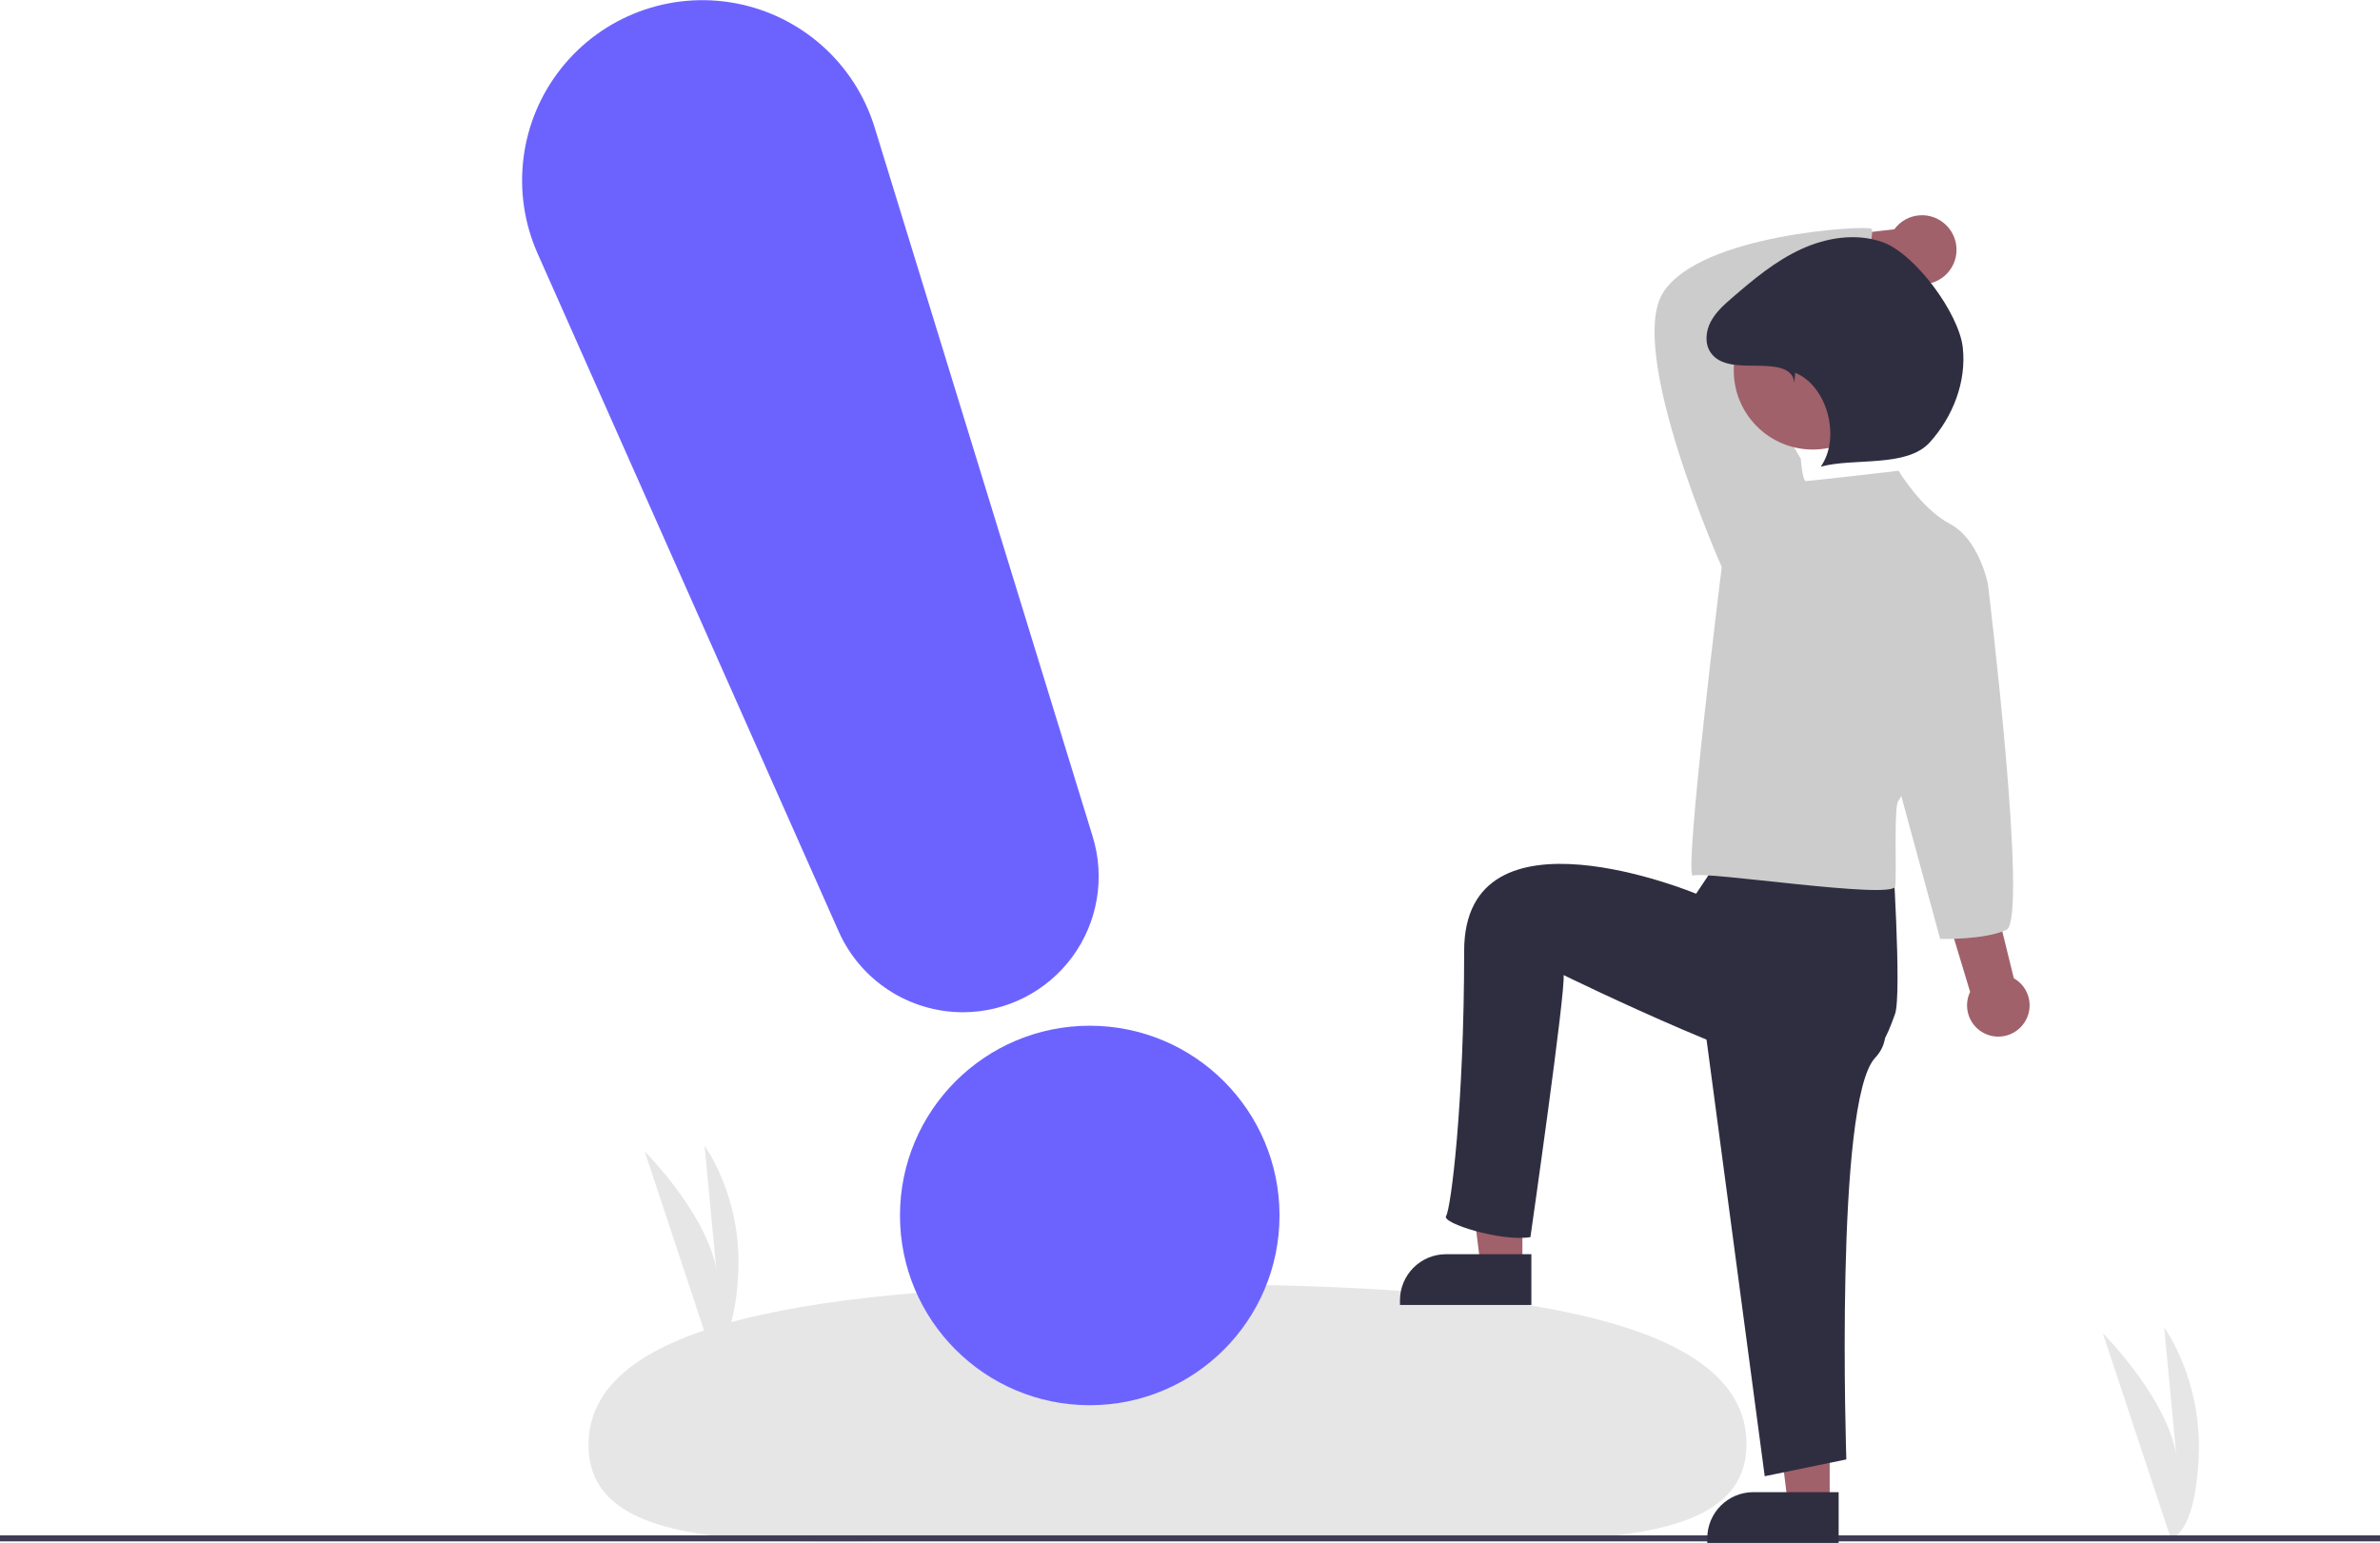
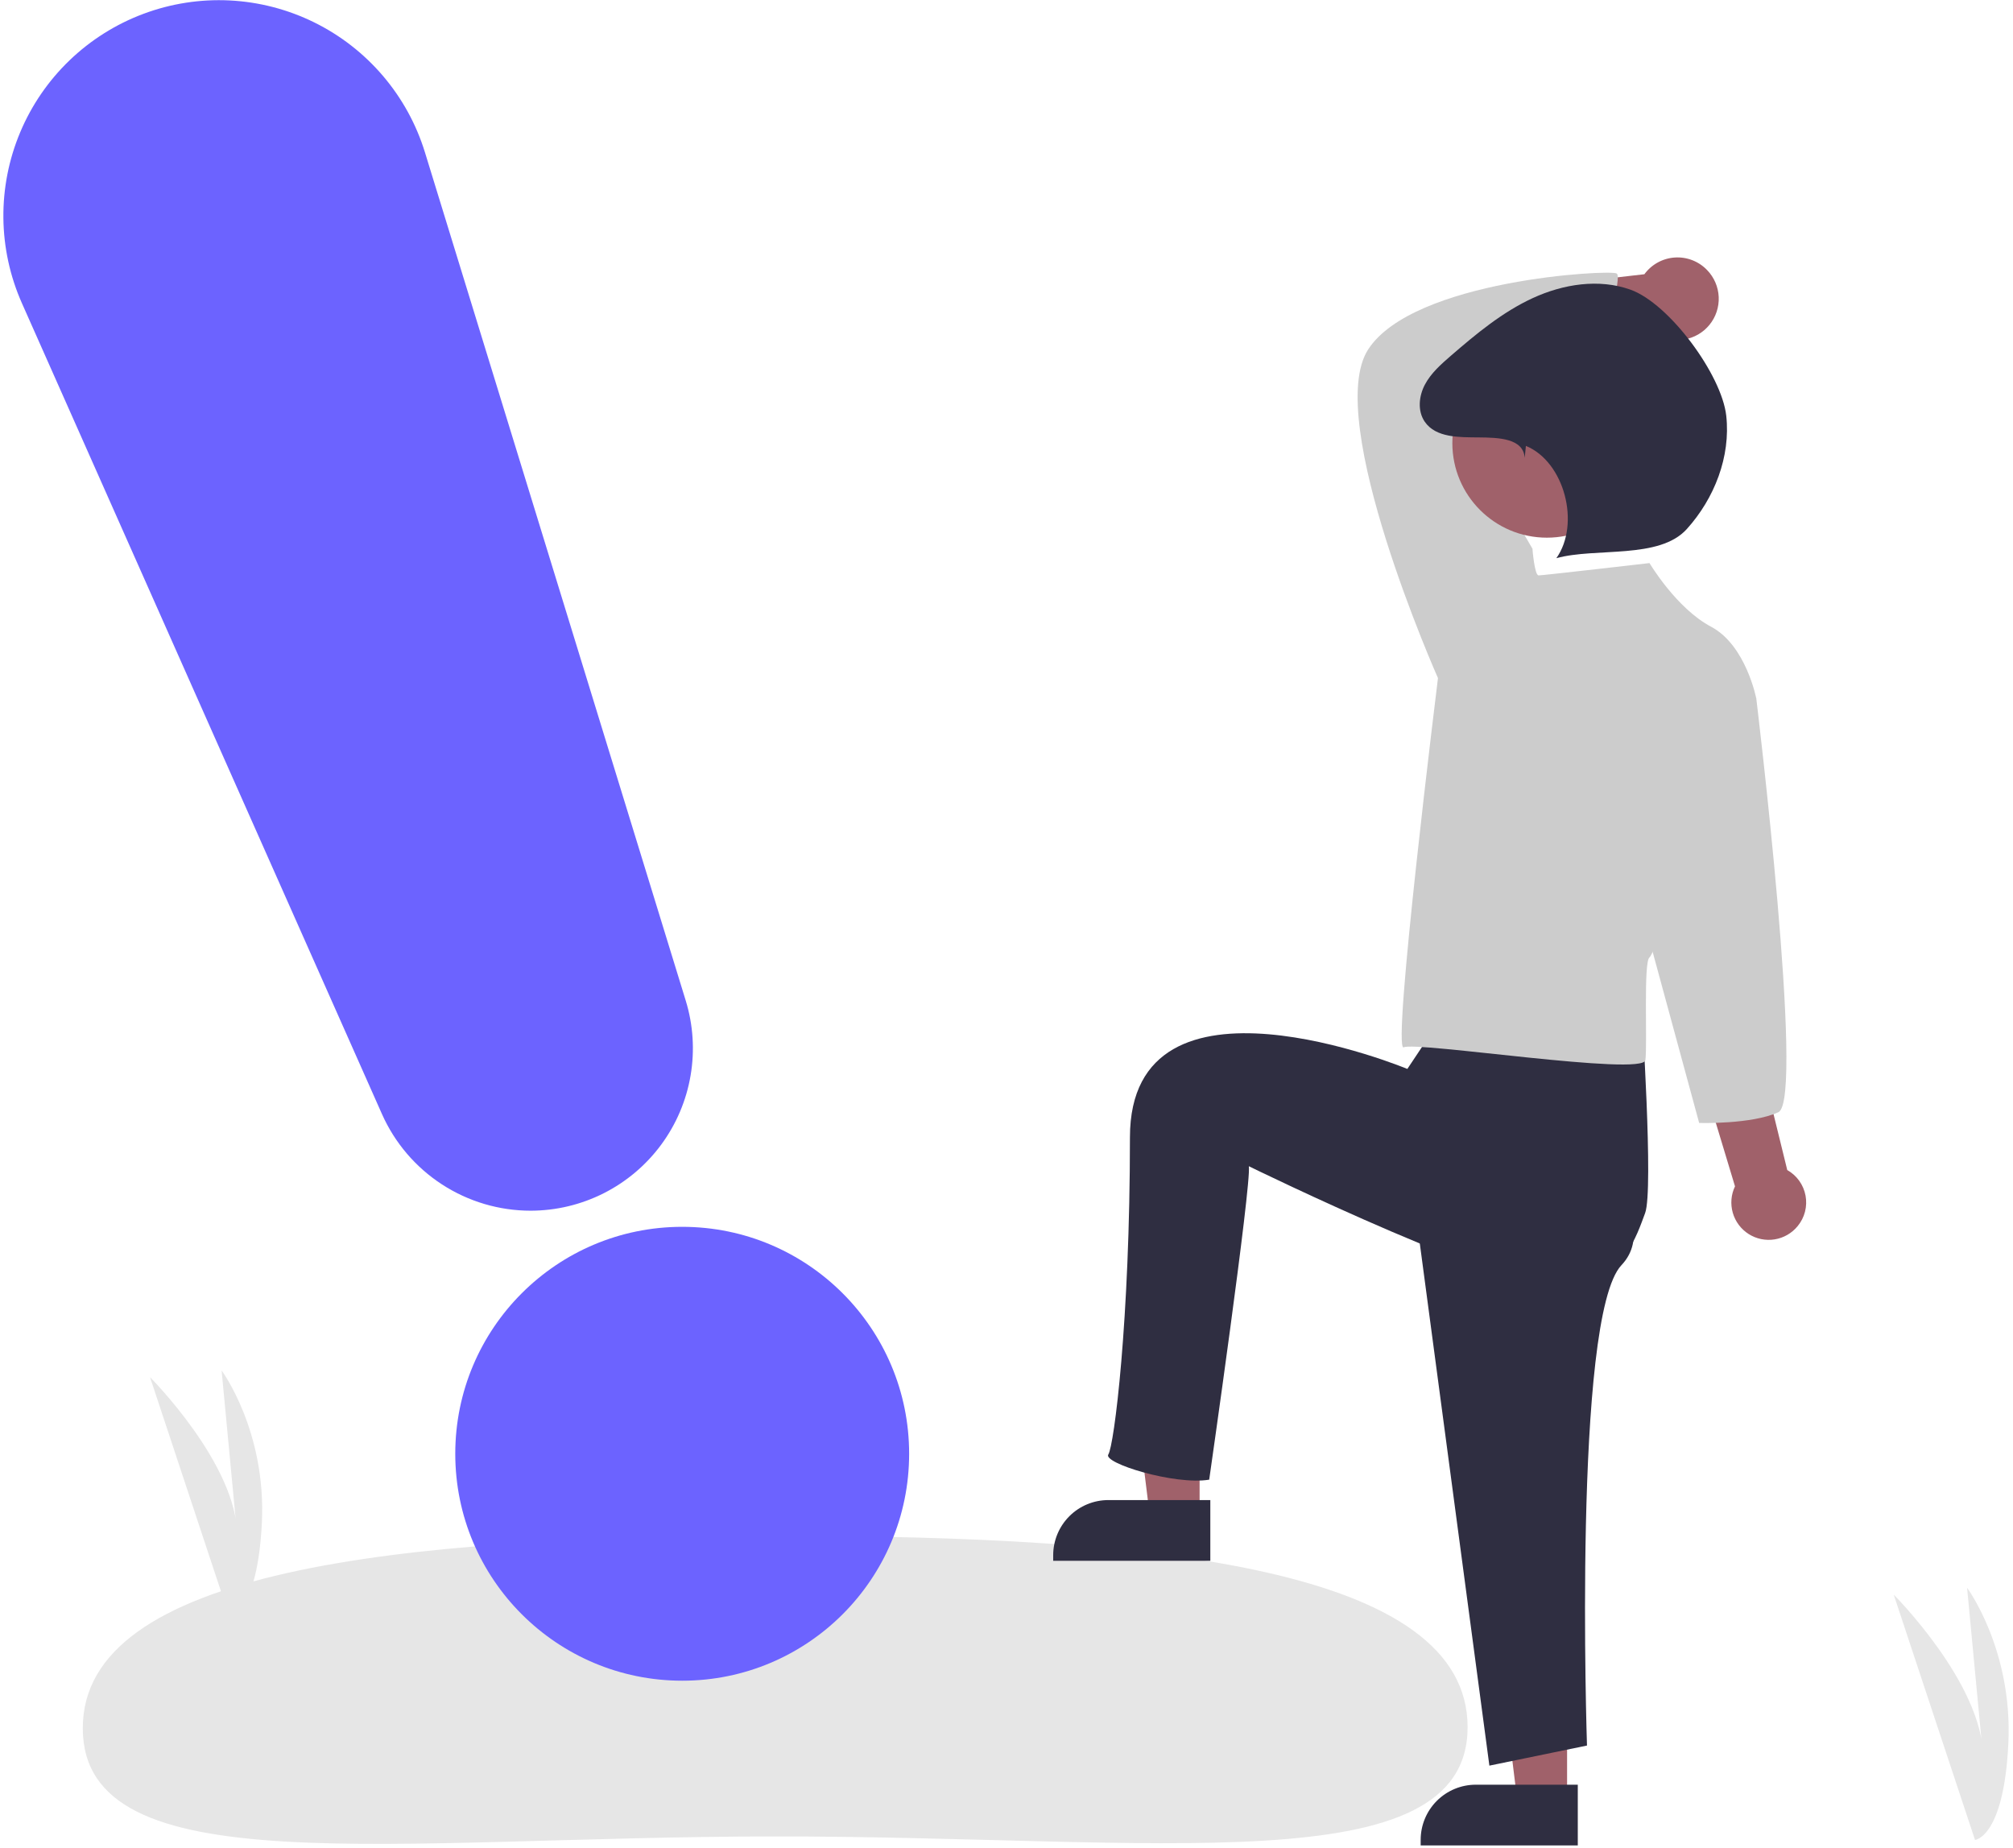
- <svg xmlns="http://www.w3.org/2000/svg" id="ad6b5295-7ebf-4dc3-a7a8-a4a4b8d35fca" data-name="Layer 1" width="790" height="512.208" viewBox="0 0 790 512.208">
-   <path d="M925.563,704.589,903,636.498s24.818,24.818,24.818,45.182l-4.455-47.091s12.727,17.182,11.455,43.273S925.563,704.589,925.563,704.589Z" transform="translate(-205 -193.896)" fill="#e6e6e6" />
-   <path d="M441.021,642.589,419,576.135s24.222,24.222,24.222,44.096l-4.347-45.959s12.421,16.769,11.179,42.232S441.021,642.589,441.021,642.589Z" transform="translate(-205 -193.896)" fill="#e6e6e6" />
-   <path d="M784.726,673.255c.038,43.715-86.665,30.268-192.809,30.36s-191.536,13.687-191.573-30.028,86.633-53.297,192.777-53.389S784.688,629.54,784.726,673.255Z" transform="translate(-205 -193.896)" fill="#e6e6e6" />
-   <rect y="509.693" width="790" height="2" fill="#3f3d56" />
-   <polygon points="505.336 420.322 491.459 420.322 484.855 366.797 505.336 366.797 505.336 420.322" fill="#a0616a" />
-   <path d="M480.006,416.357H508.31a0,0,0,0,1,0,0V433.208a0,0,0,0,1,0,0H464.697a0,0,0,0,1,0,0v-1.541A15.309,15.309,0,0,1,480.006,416.357Z" fill="#2f2e41" />
-   <polygon points="607.336 499.322 593.459 499.322 586.855 445.797 607.336 445.797 607.336 499.322" fill="#a0616a" />
-   <path d="M582.006,495.357H610.31a0,0,0,0,1,0,0V512.208a0,0,0,0,1,0,0H566.697a0,0,0,0,1,0,0v-1.541A15.309,15.309,0,0,1,582.006,495.357Z" fill="#2f2e41" />
-   <path d="M876.345,534.205A10.316,10.316,0,0,0,873.449,518.654l-32.23-131.293L820.611,396.228l38.335,126.949a10.372,10.372,0,0,0,17.398,11.028Z" transform="translate(-205 -193.896)" fill="#a0616a" />
-   <path d="M851.208,268.86a11.382,11.382,0,0,0-17.415,1.152l-49.885,5.727,7.589,19.241,45.368-8.491a11.444,11.444,0,0,0,14.344-17.63Z" transform="translate(-205 -193.896)" fill="#a0616a" />
-   <path d="M769,520.589l21.768,163.374,27.093-5.578s-3.984-118.982,9.562-133.325S810,505.589,810,505.589Z" transform="translate(-205 -193.896)" fill="#2f2e41" />
-   <path d="M778,475.589l-10,15s-77-31.999-77,19-4.406,85.609-6,88,18.438,8.594,28,7c0,0,11.797-82.219,11-87,0,0,75.534,37.033,89.877,33.846S831.609,536.964,834,530.589s-1-57-1-57l-47.81-14.59Z" transform="translate(-205 -193.896)" fill="#2f2e41" />
-   <path d="M779.349,385.529l-2.85-3.42s-31.924-71.828-19.382-91.21,67.268-22.233,68.978-21.092-4.085,15.943-.094,22.784c0,0-42.394,9.191-45.244,10.331s21.966,43.274,21.966,43.274l-2.85,25.653Z" transform="translate(-205 -193.896)" fill="#ccc" />
-   <path d="M835.215,350.185S805.572,353.605,804.432,353.605s-1.71-7.411-1.71-7.411l-26.223,35.914S763.58,486.299,767,484.589s66.505,8.112,67.075,3.551-.57-27.363,1.14-28.503,29.643-71.828,29.643-71.828-2.85-14.822-12.541-19.952S835.215,350.185,835.215,350.185Z" transform="translate(-205 -193.896)" fill="#ccc" />
-   <path d="M855.738,378.118l9.121,9.691S878.411,499.169,871,502.589s-22,3-22,3l-14.355-52.793Z" transform="translate(-205 -193.896)" fill="#ccc" />
-   <circle cx="601.73" cy="122.998" r="26.239" fill="#a0616a" />
-   <path d="M800.573,320.988c-.354-5.444-7.223-5.631-12.679-5.683s-11.978.143-15.065-4.355c-2.04-2.973-1.65-7.1.035-10.288s4.458-5.639,7.185-7.997c7.041-6.089,14.298-12.129,22.752-16.027s18.36-5.472,27.128-2.344c10.77,3.843,25.329,23.626,26.587,34.992s-3.285,22.953-10.942,31.446-25.182,5.066-36.211,8.088c6.705-9.49,2.285-26.733-8.456-31.164Z" transform="translate(-205 -193.896)" fill="#2f2e41" />
-   <circle cx="361.722" cy="403.505" r="62.989" fill="#6c63ff" />
-   <path d="M524.656,529.936a45.159,45.159,0,0,1-41.255-26.786L383.449,278.058a59.83,59.83,0,1,1,111.87-41.864l72.377,235.412a45.08,45.08,0,0,1-43.04,58.33Z" transform="translate(-205 -193.896)" fill="#6c63ff" />
+ <svg xmlns="http://www.w3.org/2000/svg" width="389" height="357" viewBox="0 0 389 357" fill="none">
+   <path d="M381.658 355.546L365.949 308.141C365.949 308.141 383.228 325.419 383.228 339.597L380.127 306.812C380.127 306.812 388.987 318.774 388.101 336.938C387.215 355.103 381.658 355.546 381.658 355.546Z" fill="#E6E6E6" />
+   <path d="M44.318 312.381L28.987 266.116C28.987 266.116 45.85 282.979 45.85 296.815L42.824 264.819C42.824 264.819 51.471 276.493 50.607 294.221C49.742 311.949 44.318 312.381 44.318 312.381Z" fill="#E6E6E6" />
+   <path d="M283.606 333.731C283.633 364.165 223.27 354.804 149.372 354.867C75.474 354.931 16.025 364.396 15.998 333.962C15.972 303.528 76.312 296.856 150.21 296.792C224.108 296.729 283.58 303.296 283.606 333.731Z" fill="#E6E6E6" />
+   <path d="M231.816 292.629H222.155L217.557 255.365H231.816V292.629Z" fill="#A0616A" />
+   <path d="M214.181 289.869H233.887V301.601H203.523V300.527C203.523 297.701 204.646 294.99 206.645 292.991C208.644 290.992 211.355 289.869 214.181 289.869Z" fill="#2F2E41" />
+   <path d="M302.829 347.629H293.168L288.57 310.365H302.829V347.629Z" fill="#A0616A" />
+   <path d="M285.194 344.869H304.899V356.601H274.536V355.527C274.536 352.701 275.659 349.99 277.657 347.991C279.656 345.992 282.367 344.869 285.194 344.869Z" fill="#2F2E41" />
+   <path d="M347.392 236.924C348.06 236.114 348.542 235.167 348.805 234.151C349.067 233.134 349.104 232.072 348.912 231.04C348.719 230.008 348.303 229.03 347.692 228.176C347.081 227.322 346.291 226.613 345.376 226.097L322.937 134.691L308.59 140.864L335.279 229.246C334.515 230.84 334.363 232.659 334.851 234.358C335.338 236.057 336.432 237.519 337.925 238.465C339.418 239.412 341.207 239.777 342.952 239.493C344.696 239.209 346.276 238.295 347.392 236.924Z" fill="#A0616A" />
+   <path d="M329.891 52.19C329.091 51.353 328.116 50.701 327.036 50.282C325.957 49.862 324.798 49.684 323.642 49.761C322.486 49.837 321.361 50.166 320.346 50.724C319.331 51.283 318.451 52.057 317.767 52.992L283.037 56.979L288.32 70.375L319.905 64.464C321.553 65.508 323.526 65.912 325.451 65.598C327.376 65.284 329.119 64.276 330.35 62.763C331.581 61.25 332.214 59.338 332.13 57.389C332.045 55.441 331.249 53.591 329.891 52.19Z" fill="#A0616A" />
+   <path d="M272.658 227.445L287.813 341.186L306.676 337.303C306.676 337.303 303.902 254.467 313.333 244.481C322.764 234.495 301.202 217.001 301.202 217.001L272.658 227.445Z" fill="#2F2E41" />
+   <path d="M278.924 196.115L271.962 206.558C271.962 206.558 218.354 184.28 218.354 219.786C218.354 255.292 215.287 279.388 214.177 281.052C213.068 282.717 227.014 287.035 233.671 285.926C233.671 285.926 241.884 228.685 241.329 225.356C241.329 225.356 293.916 251.139 303.902 248.92C313.888 246.7 316.247 238.845 317.911 234.407C319.576 229.968 317.215 194.723 317.215 194.723L283.93 184.565L278.924 196.115Z" fill="#2F2E41" />
+   <path d="M279.863 133.415L277.879 131.034C277.879 131.034 255.654 81.027 264.385 67.533C273.116 54.039 311.217 52.055 312.408 52.848C313.598 53.642 309.564 63.948 312.342 68.71C312.342 68.71 282.827 75.109 280.843 75.903C278.858 76.697 296.135 106.03 296.135 106.03L294.151 123.89L279.863 133.415Z" fill="#CCCCCC" />
+   <path d="M318.758 108.809C318.758 108.809 298.12 111.19 297.326 111.19C296.532 111.19 296.135 106.03 296.135 106.03L277.879 131.034C277.879 131.034 268.885 203.572 271.266 202.381C273.647 201.191 317.567 208.029 317.964 204.854C318.361 201.679 317.567 185.803 318.758 185.01C319.948 184.216 339.395 135.003 339.395 135.003C339.395 135.003 337.411 124.684 330.664 121.112C323.917 117.54 318.758 108.809 318.758 108.809Z" fill="#CCCCCC" />
+   <path d="M333.045 128.256L339.395 135.003C339.395 135.003 348.83 212.532 343.671 214.913C338.511 217.294 328.354 217.002 328.354 217.002L318.361 180.247L333.045 128.256Z" fill="#CCCCCC" />
+   <path d="M298.926 103.899C309.015 103.899 317.193 95.72 317.193 85.631C317.193 75.542 309.015 67.364 298.926 67.364C288.837 67.364 280.658 75.542 280.658 85.631C280.658 95.72 288.837 103.899 298.926 103.899Z" fill="#A0616A" />
+   <path d="M294.639 88.482C294.393 84.691 289.611 84.561 285.812 84.525C282.014 84.49 277.473 84.625 275.324 81.493C273.903 79.423 274.175 76.55 275.348 74.331C276.521 72.112 278.452 70.405 280.35 68.763C285.253 64.524 290.305 60.319 296.19 57.605C302.076 54.892 308.973 53.796 315.077 55.974C322.575 58.649 332.711 72.422 333.587 80.335C334.462 88.248 331.299 96.315 325.969 102.228C320.638 108.141 308.437 105.755 300.759 107.859C305.427 101.252 302.35 89.247 294.872 86.162L294.639 88.482Z" fill="#2F2E41" />
+   <path d="M131.832 324.774C156.051 324.774 175.685 305.141 175.685 280.921C175.685 256.701 156.051 237.068 131.832 237.068C107.612 237.068 87.978 256.701 87.978 280.921C87.978 305.141 107.612 324.774 131.832 324.774Z" fill="#6C63FF" />
+   <path d="M102.545 233.952C96.468 233.952 90.52 232.191 85.423 228.881C80.325 225.571 76.296 220.855 73.823 215.303L4.236 58.593C1.931 53.402 0.712 47.795 0.654 42.115C0.596 36.436 1.7 30.804 3.898 25.567C6.096 20.33 9.342 15.598 13.437 11.661C17.531 7.725 22.387 4.667 27.707 2.677C33.026 0.686 38.697 -0.196 44.37 0.086C50.042 0.367 55.598 1.806 60.694 4.313C65.791 6.82 70.32 10.343 74.005 14.666C77.69 18.988 80.452 24.018 82.121 29.448L132.51 193.342C133.953 198.033 134.275 202.997 133.451 207.836C132.627 212.674 130.68 217.252 127.766 221.201C124.852 225.15 121.052 228.361 116.672 230.576C112.292 232.79 107.454 233.946 102.546 233.952H102.545Z" fill="#6C63FF" />
</svg>
